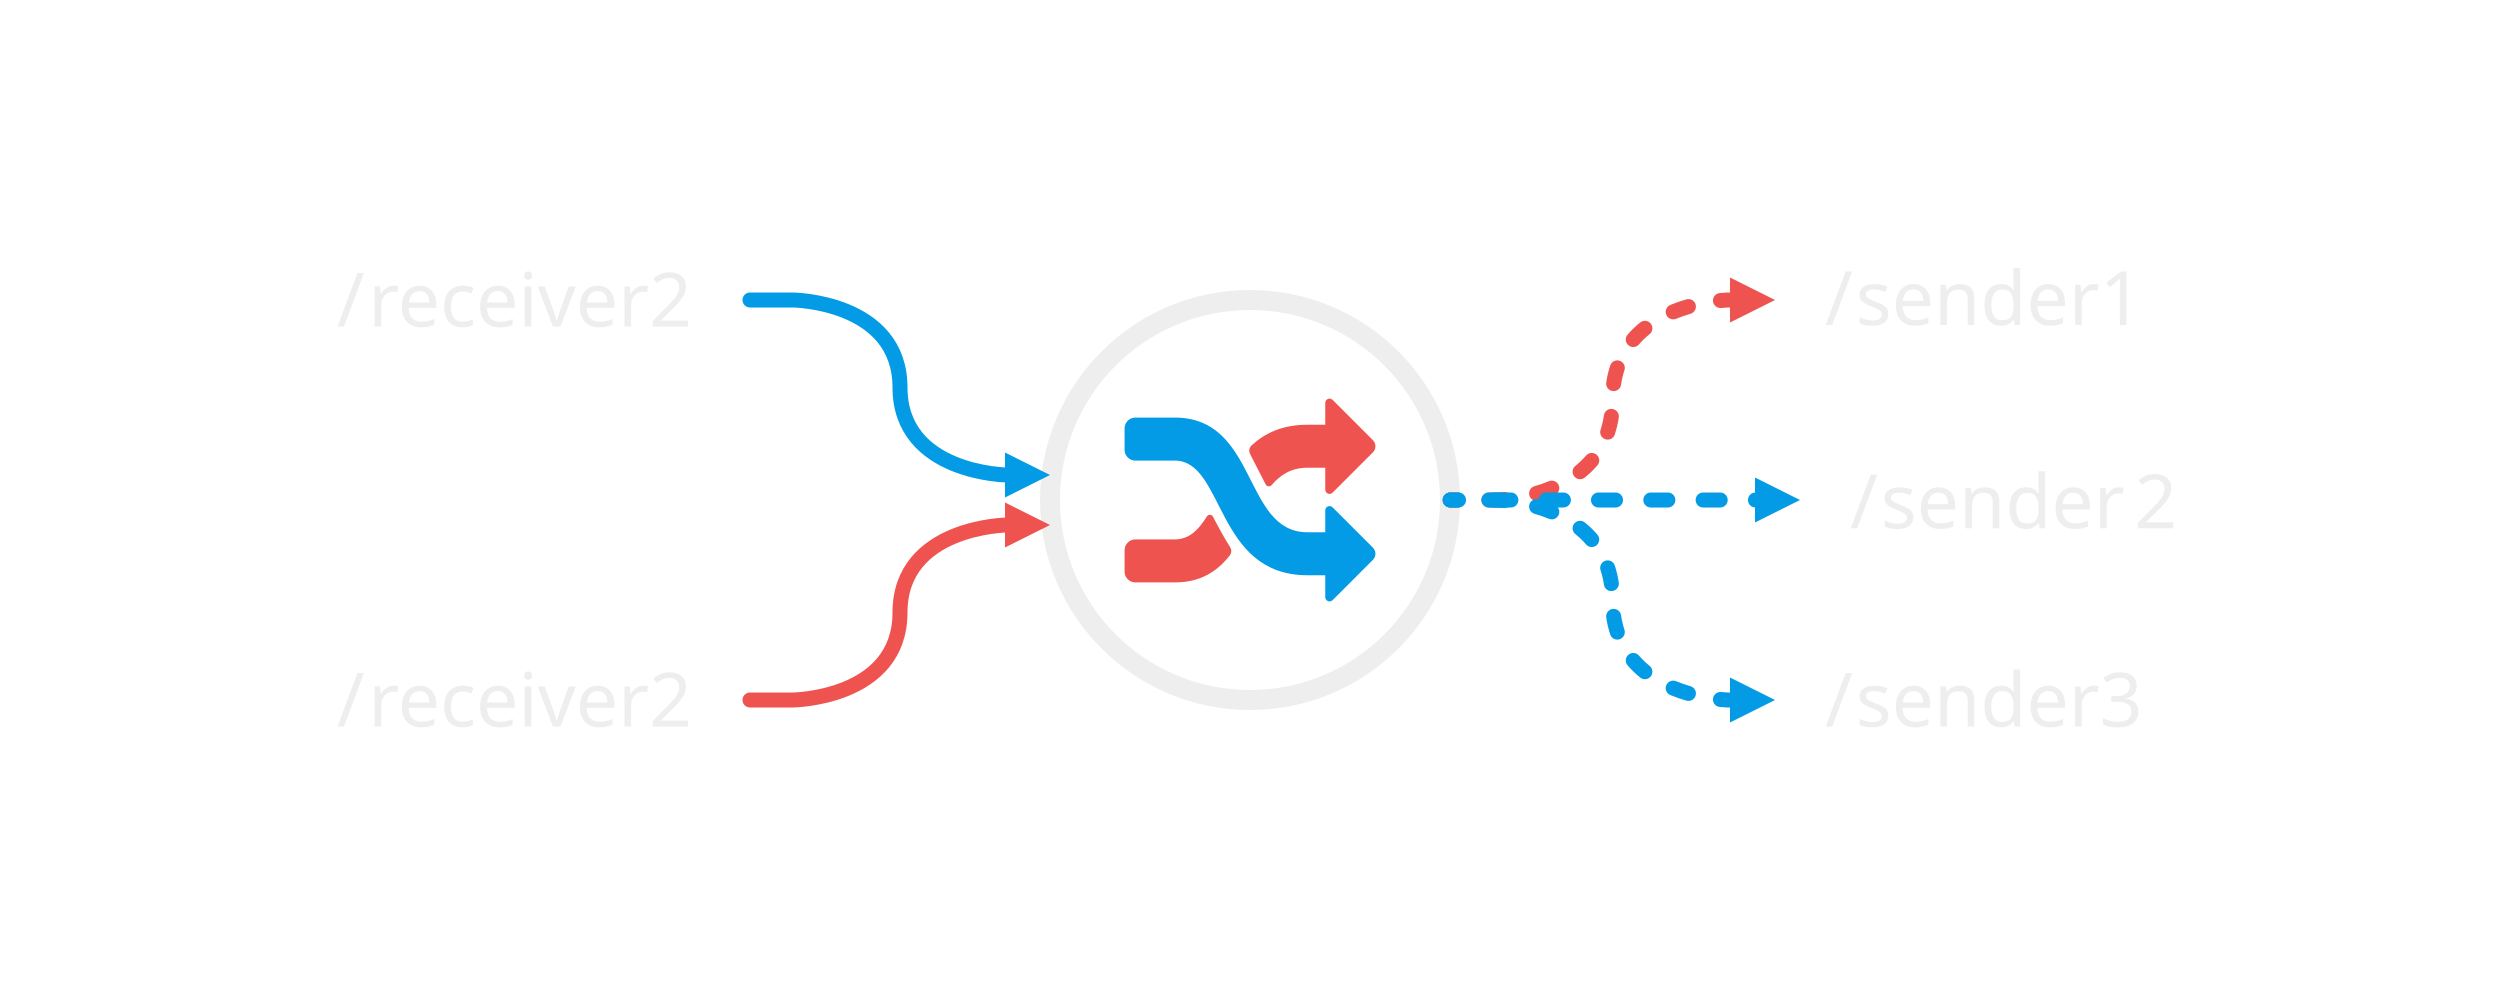
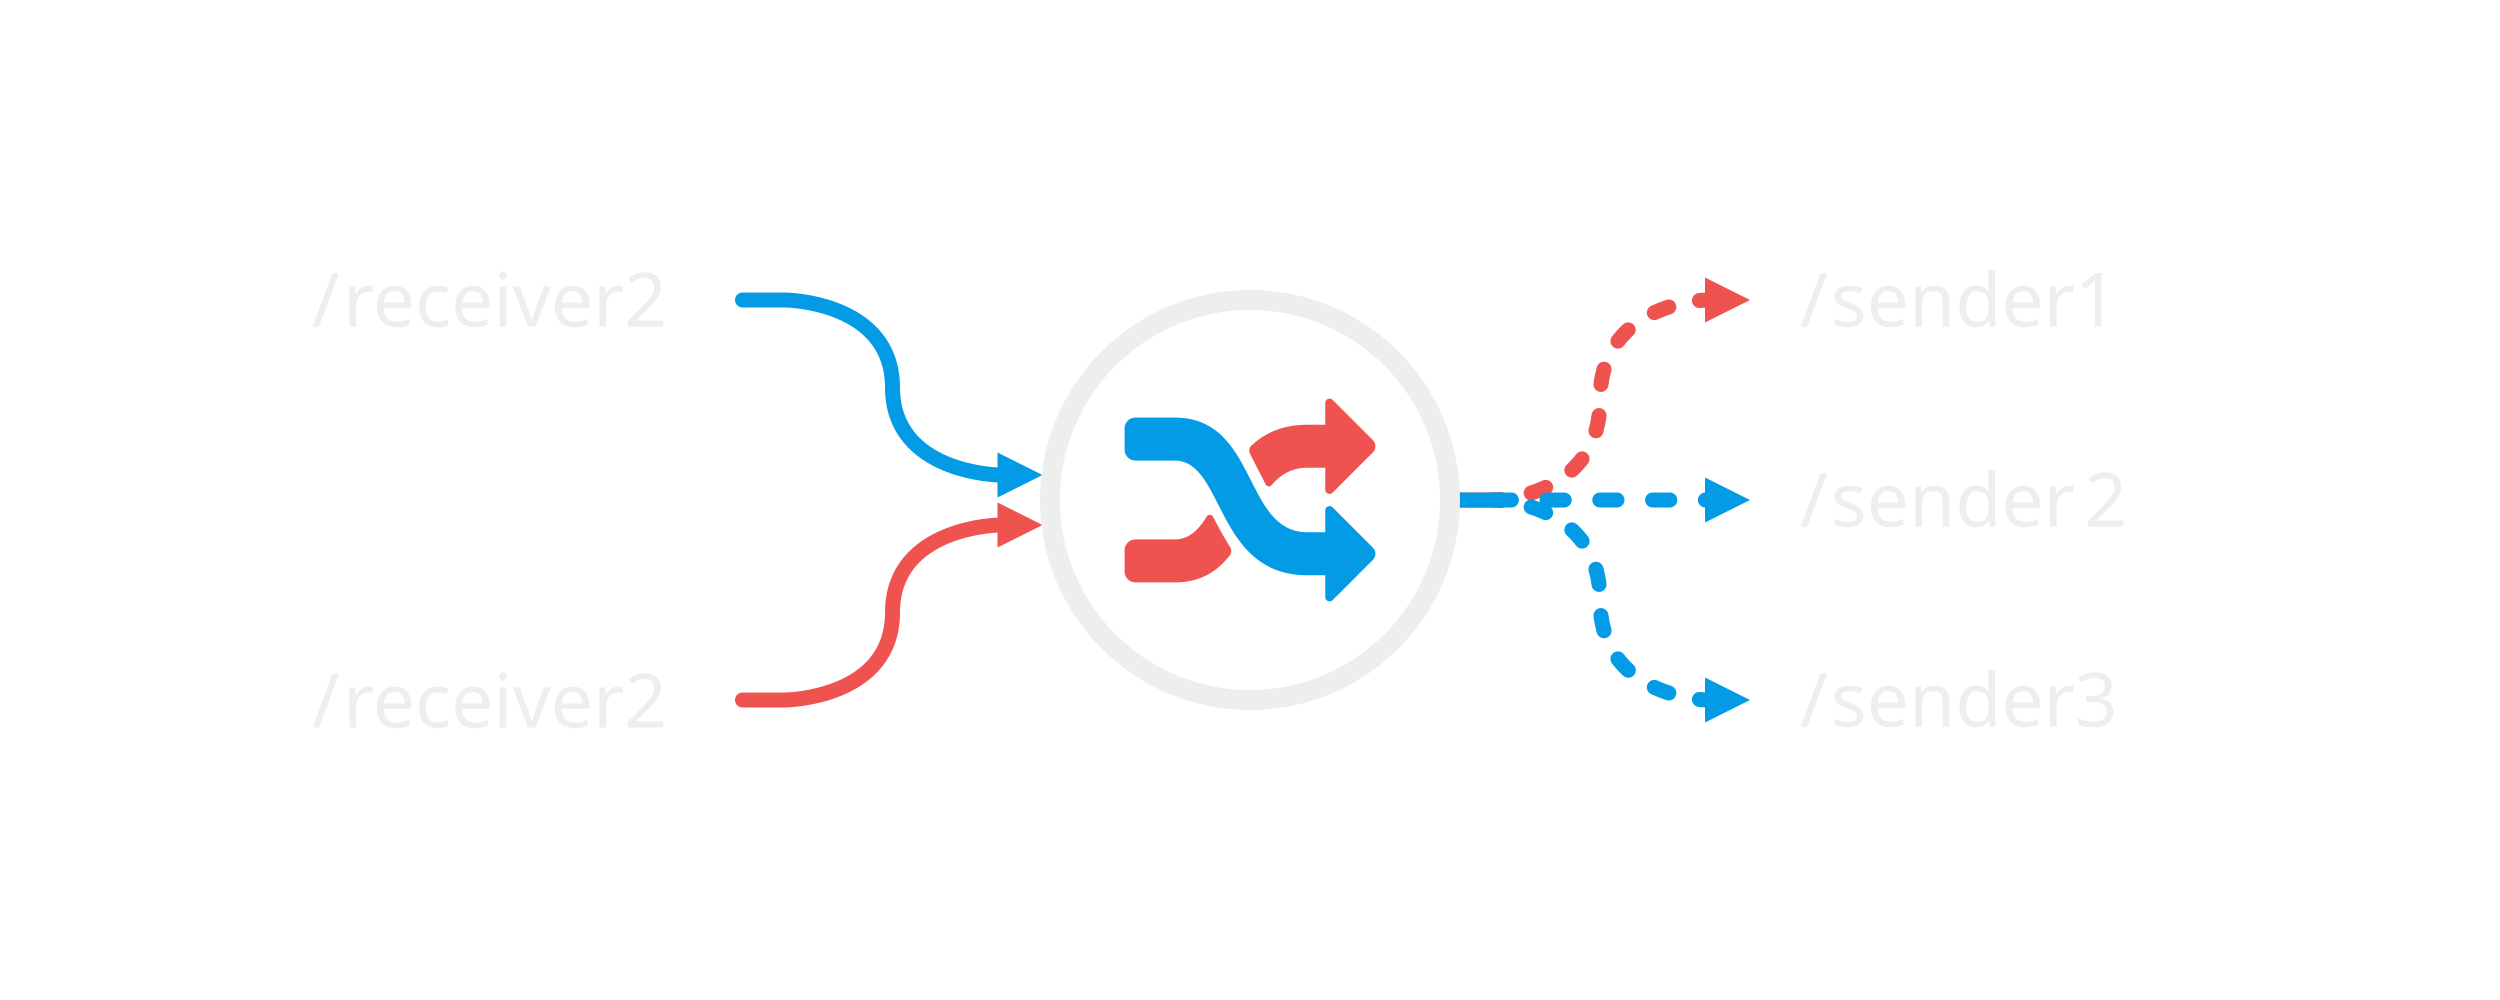
<svg xmlns="http://www.w3.org/2000/svg" xml:space="preserve" style="fill-rule:evenodd;clip-rule:evenodd;stroke-linecap:round;stroke-linejoin:round;stroke-miterlimit:1.5" viewBox="0 0 1000 400">
  <path d="M454.133 167.033c-1.14 0-2.234.453-3.04 1.26a4.297 4.297 0 0 0-1.26 3.04v8.6a4.3 4.3 0 0 0 4.3 4.3H469.9c19.953 0 16.123 45.867 53.033 45.867h7.167v8.747a1.722 1.722 0 0 0 2.936 1.217l16.131-16.131a3.44 3.44 0 0 0 0-4.866l-16.131-16.131a1.72 1.72 0 0 0-2.936 1.217v8.747h-7.167c-25.796 0-19.687-45.867-53.033-45.867h-15.767Z" style="fill:#039be5" />
  <path d="M492.057 218.886a2.863 2.863 0 0 1-.161 3.303c-4.907 6.229-11.495 10.778-21.996 10.778h-15.767a4.297 4.297 0 0 1-3.04-1.26 4.297 4.297 0 0 1-1.26-3.04v-8.6a4.3 4.3 0 0 1 4.3-4.3H469.9c5.729 0 9.497-3.781 12.832-9.171a1.433 1.433 0 0 1 2.487.1c2.101 4.068 4.328 8.205 6.838 12.19Zm7.98-37.288a2.867 2.867 0 0 1 .582-3.428c5.306-4.904 12.315-8.27 22.314-8.27h7.167v-8.747a1.722 1.722 0 0 1 2.936-1.217l16.131 16.131a3.44 3.44 0 0 1 0 4.866l-16.131 16.131a1.72 1.72 0 0 1-2.936-1.217V187.1h-7.167c-6.338 0-10.75 2.769-14.294 6.946a1.432 1.432 0 0 1-2.354-.256c-2.086-3.959-4.11-8.098-6.248-12.192Z" style="fill:#ef5350" />
+   <text x="124.71" y="291" style="font-family:&quot;PaytoneOne-Regular&quot;,&quot;Paytone One&quot;;font-size:30px;fill:#eee">/<tspan x="137.31px 150.27px 166.92px 180.99px 197.64px 207.75px 224.73px 241.38px 254.43px" y="291px 291px 291px 291px 291px 291px 291px 291px 291px">receiver2</tspan>
+   </text>
+   <text x="124.71" y="130.65" style="font-family:&quot;PaytoneOne-Regular&quot;,&quot;Paytone One&quot;;font-size:30px;fill:#eee">/<tspan x="137.31px 150.27px 166.92px 180.99px 197.64px 207.75px 224.73px 241.38px 254.43px" y="130.65px 130.65px 130.65px 130.65px 130.65px 130.65px 130.65px 130.65px 130.65px">receiver2</tspan>
+   </text>
+   <text x="720" y="130.65" style="font-family:&quot;PaytoneOne-Regular&quot;,&quot;Paytone One&quot;;font-size:30px;fill:#eee">/<tspan x="732.3" y="130.65">s</tspan>ender1</text>
+   <text x="720" y="210.65" style="font-family:&quot;PaytoneOne-Regular&quot;,&quot;Paytone One&quot;;font-size:30px;fill:#eee">/<tspan x="732.3" y="210.65">s</tspan>ender<tspan x="833.73" y="210.65">2</tspan>
+   </text>
+   <text x="720" y="290.65" style="font-family:&quot;PaytoneOne-Regular&quot;,&quot;Paytone One&quot;;font-size:30px;fill:#eee">/<tspan x="732.3" y="290.65">s</tspan>ender3</text>
+   <path d="m399 181 18 9-18 9v-18Z" style="fill:#039be5" />
+   <path d="M297 120h17.143S357 120.464 357 155s42.857 35 42.857 35h2.743" style="fill:none;stroke:#039be5;stroke-width:6px" />
+   <path d="m399 201 18 9-18 9v-18Z" style="fill:#ef5350" />
+   <path d="M297 280h17.143S357 279.536 357 245s42.857-35 42.857-35h2.743" style="fill:none;stroke:#ef5350;stroke-width:6px" />
+   <path d="m682 111 18 9-18 9v-18Z" style="fill:#ef5350" />
+   <path d="M580 203a3.001 3.001 0 0 1 0-6h17.138a38.089 38.089 0 0 0 2.812-.2 3 3 0 0 1 .617 5.968c-2.118.219-3.387.232-3.387.232H580Zm33.387-2.934a3.002 3.002 0 0 1-3.779-1.929 3.002 3.002 0 0 1 1.929-3.779 48.454 48.454 0 0 0 5.476-2.14 3.003 3.003 0 0 1 3.985 1.457 3.003 3.003 0 0 1-1.457 3.985 54.683 54.683 0 0 1-6.154 2.406Zm17.321-9.749a3.001 3.001 0 0 1-4.058-4.42 31.056 31.056 0 0 0 3.824-4.21 3.001 3.001 0 0 1 4.797 3.604 37.029 37.029 0 0 1-4.563 5.026Zm10.544-17.142a3 3 0 0 1-5.766-1.658c.507-1.764.898-3.65 1.155-5.666a3.003 3.003 0 0 1 3.356-2.596 3.002 3.002 0 0 1 2.596 3.356 43.735 43.735 0 0 1-1.341 6.564Zm2.107-19.026a3.003 3.003 0 0 1-3.356 2.596 3.002 3.002 0 0 1-2.596-3.356c.298-2.336.753-4.52 1.341-6.564a3 3 0 0 1 5.766 1.658 37.775 37.775 0 0 0-1.155 5.666Zm6.167-15.836a3.001 3.001 0 0 1-4.797-3.604 37.029 37.029 0 0 1 4.563-5.026 3.001 3.001 0 0 1 4.059 4.419 31.065 31.065 0 0 0-3.825 4.211Zm13.461-10.531a3.003 3.003 0 0 1-3.985-1.457 3.003 3.003 0 0 1 1.457-3.985 54.683 54.683 0 0 1 6.154-2.406 3.002 3.002 0 0 1 3.779 1.929 3.002 3.002 0 0 1-1.929 3.779 48.454 48.454 0 0 0-5.476 2.14Zm17.063-4.582a3 3 0 0 1-.617-5.968c2.118-.219 3.387-.232 3.387-.232h2.78a3.001 3.001 0 0 1 0 6h-2.738c-.191.005-1.213.035-2.812.2Z" style="fill:#ef5350" />
+   <path d="m682 271 18 9-18 9v-18Z" style="fill:#039be5" />
+   <path d="M580 203a3.001 3.001 0 0 1 0-6h17.18s1.269.013 3.387.232a3 3 0 0 1-.617 5.968c-1.668-.172-2.708-.198-2.832-.2H580Zm31.537 2.642a3.002 3.002 0 0 1-1.929-3.779 3.002 3.002 0 0 1 3.779-1.929 54.683 54.683 0 0 1 6.154 2.406 3.003 3.003 0 0 1 1.457 3.985 3.003 3.003 0 0 1-3.985 1.457 48.454 48.454 0 0 0-5.476-2.14Zm15.113 8.461a3.001 3.001 0 0 1 4.058-4.42 37.029 37.029 0 0 1 4.563 5.026 3.001 3.001 0 0 1-4.797 3.604 31.056 31.056 0 0 0-3.824-4.21Zm8.836 14.38a3 3 0 0 1 5.766-1.658 43.735 43.735 0 0 1 1.341 6.564 3.002 3.002 0 0 1-2.596 3.356 3.003 3.003 0 0 1-3.356-2.596 37.775 37.775 0 0 0-1.155-5.666Zm1.921 18.128a3.002 3.002 0 0 1 2.596-3.356 3.003 3.003 0 0 1 3.356 2.596 37.775 37.775 0 0 0 1.155 5.666 3 3 0 0 1-5.766 1.658 43.709 43.709 0 0 1-1.341-6.564Zm7.322 18.68a3.001 3.001 0 0 1 4.797-3.604 31.065 31.065 0 0 0 3.825 4.211 3 3 0 0 1-4.059 4.419 37.029 37.029 0 0 1-4.563-5.026Zm15.73 12.369a3.003 3.003 0 0 1-1.457-3.985 3.003 3.003 0 0 1 3.985-1.457 48.454 48.454 0 0 0 5.476 2.14 3.002 3.002 0 0 1 1.929 3.779 3.002 3.002 0 0 1-3.779 1.929 54.683 54.683 0 0 1-6.154-2.406Zm18.974 5.108a3 3 0 0 1 .617-5.968c1.668.172 2.708.198 2.832.2h2.718a3.001 3.001 0 0 1 0 6h-2.78s-1.269-.013-3.387-.232ZM682 191l18 9-18 9v-18Z" style="fill:#039be5" />
+   <path d="M580 203a3.001 3.001 0 0 1 0-6h3.52a3.001 3.001 0 0 1 0 6H580Zm17.6 0a3.001 3.001 0 0 1 0-6h7.04a3.001 3.001 0 0 1 0 6h-7.04Zm21.12 0a3.001 3.001 0 0 1 0-6h7.04a3.001 3.001 0 0 1 0 6h-7.04Zm21.12 0a3.001 3.001 0 0 1 0-6h7.04a3.001 3.001 0 0 1 0 6h-7.04Zm21.12 0a3.001 3.001 0 0 1 0-6H668a3.001 3.001 0 0 1 0 6h-7.04Zm21.12 0a3.001 3.001 0 0 1 0-6h3.52a3.001 3.001 0 0 1 0 6h-3.52Z" style="fill:#039be5" />
  <circle cx="500" cy="200" r="80" style="fill:none;stroke:#eee;stroke-width:8px" />
-   <text x="134.71" y="290.65" style="font-family:&quot;PaytoneOne-Regular&quot;,&quot;Paytone One&quot;;font-size:30px;fill:#eee">/<tspan x="147.31px 160.27px 176.92px 190.99px 207.64px 217.75px 234.73px 251.38px 264.43px" y="290.65px 290.65px 290.65px 290.65px 290.65px 290.65px 290.65px 290.65px 290.65px">receiver2</tspan>
-   </text>
-   <text x="134.71" y="130.65" style="font-family:&quot;PaytoneOne-Regular&quot;,&quot;Paytone One&quot;;font-size:30px;fill:#eee">/<tspan x="147.31px 160.27px 176.92px 190.99px 207.64px 217.75px 234.73px 251.38px 264.43px" y="130.65px 130.65px 130.65px 130.65px 130.65px 130.65px 130.65px 130.65px 130.65px">receiver2</tspan>
-   </text>
-   <text x="730" y="130" style="font-family:&quot;PaytoneOne-Regular&quot;,&quot;Paytone One&quot;;font-size:30px;fill:#eee">/<tspan x="742.3" y="130">s</tspan>ender1</text>
-   <text x="740" y="211.3" style="font-family:&quot;PaytoneOne-Regular&quot;,&quot;Paytone One&quot;;font-size:30px;fill:#eee">/<tspan x="752.3" y="211.3">s</tspan>ender<tspan x="853.73" y="211.3">2</tspan>
-   </text>
-   <text x="730" y="290.65" style="font-family:&quot;PaytoneOne-Regular&quot;,&quot;Paytone One&quot;;font-size:30px;fill:#eee">/<tspan x="742.3" y="290.65">s</tspan>ender3</text>
-   <path d="m402 181 18 9-18 9v-18Z" style="fill:#039be5" />
-   <path d="M300 120h17.143S360 120.464 360 155s42.857 35 42.857 35h2.743" style="fill:none;stroke:#039be5;stroke-width:6px" />
-   <path d="m402 201 18 9-18 9v-18Z" style="fill:#ef5350" />
-   <path d="M300 280h17.143S360 279.536 360 245s42.857-35 42.857-35h2.743" style="fill:none;stroke:#ef5350;stroke-width:6px" />
-   <path d="m692 111 18 9-18 9v-18Z" style="fill:#ef5350" />
-   <path d="M580 203a3.001 3.001 0 0 1 0-6h3.095a3.001 3.001 0 0 1 0 6H580Zm15.476 0a3.001 3.001 0 0 1 0-6h3.095a44.32 44.32 0 0 0 2.977-.192 3 3 0 0 1 .558 5.974c-2.192.205-3.5.218-3.5.218H595.476Zm19.991-2.749a3.002 3.002 0 0 1-3.717-2.046 3.002 3.002 0 0 1 2.047-3.717 56.577 56.577 0 0 0 5.849-2.037 3.001 3.001 0 0 1 2.29 5.546 62.947 62.947 0 0 1-6.469 2.254Zm18.452-9.23a3.002 3.002 0 0 1-4.219-.45 3.002 3.002 0 0 1 .45-4.219 32.702 32.702 0 0 0 4.293-4.148 3 3 0 0 1 4.554 3.906 38.704 38.704 0 0 1-5.078 4.911Zm12.002-17.233a3.002 3.002 0 0 1-3.786 1.915 3.002 3.002 0 0 1-1.915-3.786 34.7 34.7 0 0 0 1.358-5.844 3 3 0 0 1 5.937.862 40.66 40.66 0 0 1-1.594 6.853Zm2.501-19.861a3 3 0 0 1-5.937-.862 40.66 40.66 0 0 1 1.594-6.853 3.002 3.002 0 0 1 3.786-1.915 3.002 3.002 0 0 1 1.915 3.786 34.7 34.7 0 0 0-1.358 5.844Zm7.135-16.131a3 3 0 0 1-4.554-3.906 38.704 38.704 0 0 1 5.078-4.911 3.002 3.002 0 0 1 4.219.45 3.002 3.002 0 0 1-.45 4.219 32.702 32.702 0 0 0-4.293 4.148Zm14.797-10.247a3.001 3.001 0 0 1-2.29-5.546 62.947 62.947 0 0 1 6.469-2.254 3.002 3.002 0 0 1 3.717 2.046 3.002 3.002 0 0 1-2.047 3.717 56.577 56.577 0 0 0-5.849 2.037Zm18.098-4.357a3 3 0 0 1-.558-5.974c2.192-.205 3.5-.218 3.5-.218h4.206a3.001 3.001 0 0 1 0 6h-4.171c-.2.005-1.281.033-2.977.192Z" style="fill:#ef5350" />
-   <path d="m692 271 18 9-18 9v-18Z" style="fill:#039be5" />
-   <path d="M580 203a3.001 3.001 0 0 1 0-6h3.095a3.001 3.001 0 0 1 0 6H580Zm15.476 0a3.001 3.001 0 0 1 0-6H598.606s1.308.013 3.5.218a3 3 0 0 1-.558 5.974 42.757 42.757 0 0 0-3.001-.192h-3.071Zm18.321 2.512a3.002 3.002 0 0 1-2.047-3.717 3.002 3.002 0 0 1 3.717-2.046 62.947 62.947 0 0 1 6.469 2.254 3.001 3.001 0 0 1-2.29 5.546 56.577 56.577 0 0 0-5.849-2.037Zm16.353 8.136a3.002 3.002 0 0 1-.45-4.219 3.002 3.002 0 0 1 4.219-.45 38.704 38.704 0 0 1 5.078 4.911 3 3 0 0 1-4.554 3.906 32.702 32.702 0 0 0-4.293-4.148Zm10.07 14.435a3.002 3.002 0 0 1 1.915-3.786 3.002 3.002 0 0 1 3.786 1.915 40.66 40.66 0 0 1 1.594 6.853 3 3 0 0 1-5.937.862 34.7 34.7 0 0 0-1.358-5.844Zm2.265 18.852a3 3 0 0 1 5.937-.862 34.7 34.7 0 0 0 1.358 5.844 3.002 3.002 0 0 1-1.915 3.786 3.002 3.002 0 0 1-3.786-1.915 40.66 40.66 0 0 1-1.594-6.853Zm8.518 19.175a3 3 0 0 1 4.554-3.906 32.702 32.702 0 0 0 4.293 4.148 3.002 3.002 0 0 1 .45 4.219 3.002 3.002 0 0 1-4.219.45 38.704 38.704 0 0 1-5.078-4.911Zm17.061 11.887a3.001 3.001 0 0 1 2.29-5.546 56.577 56.577 0 0 0 5.849 2.037 3.002 3.002 0 0 1 2.047 3.717 3.002 3.002 0 0 1-3.717 2.046 62.947 62.947 0 0 1-6.469-2.254Zm19.83 4.785a3 3 0 0 1 .558-5.974c1.783.167 2.885.19 3.001.192h4.147a3.001 3.001 0 0 1 0 6h-4.206s-1.308-.013-3.5-.218ZM702 191l18 9-18 9v-18Z" style="fill:#039be5" />
-   <path d="M580 203a3.001 3.001 0 0 1 0-6h3.489a3.001 3.001 0 0 1 0 6H580Zm17.444 0c-1.655 0-3-1.344-3-3s1.345-3 3-3h6.978a3.001 3.001 0 0 1 0 6h-6.978Zm20.934 0a3.001 3.001 0 0 1 0-6h6.978c1.655 0 3 1.344 3 3s-1.345 3-3 3h-6.978Zm20.933 0a3.001 3.001 0 0 1 0-6h6.978a3.001 3.001 0 0 1 0 6h-6.978Zm20.934 0a3.001 3.001 0 0 1 0-6h6.977a3.001 3.001 0 0 1 0 6h-6.977Zm20.933 0a3.001 3.001 0 0 1 0-6h6.977a3.001 3.001 0 0 1 0 6h-6.977Zm20.933 0a3.001 3.001 0 0 1 0-6h3.489a3.001 3.001 0 0 1 0 6h-3.489Z" style="fill:#039be5" />
</svg>
